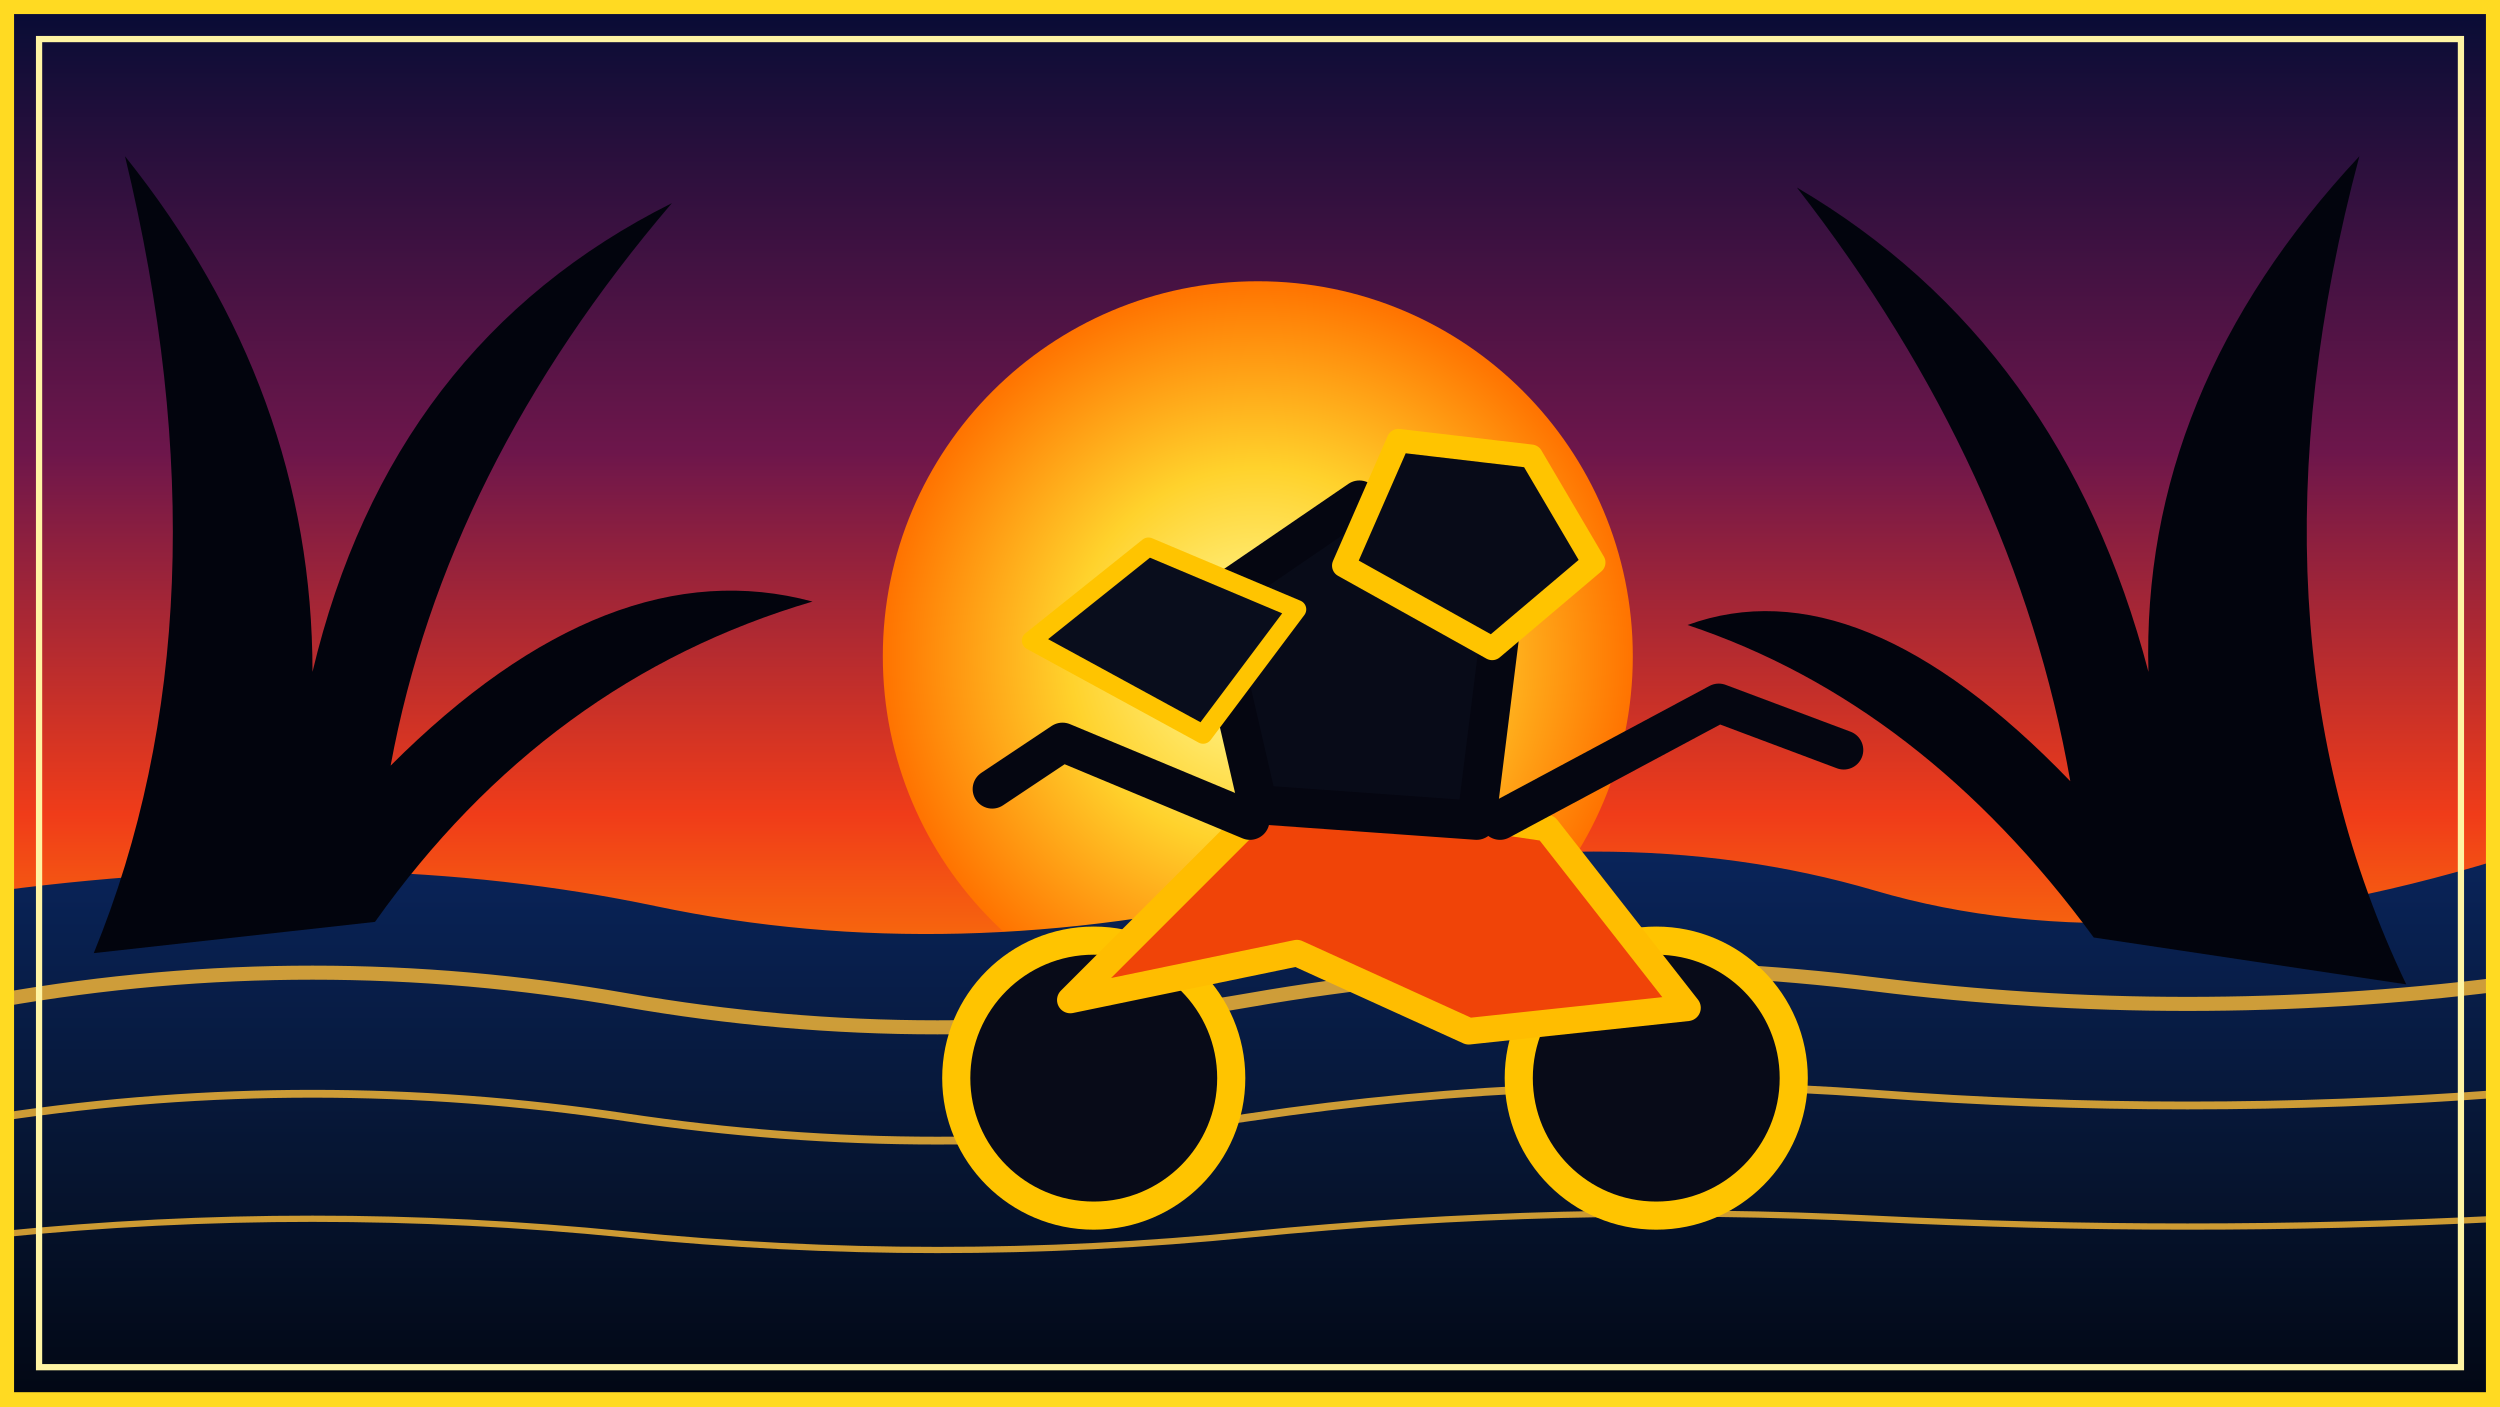
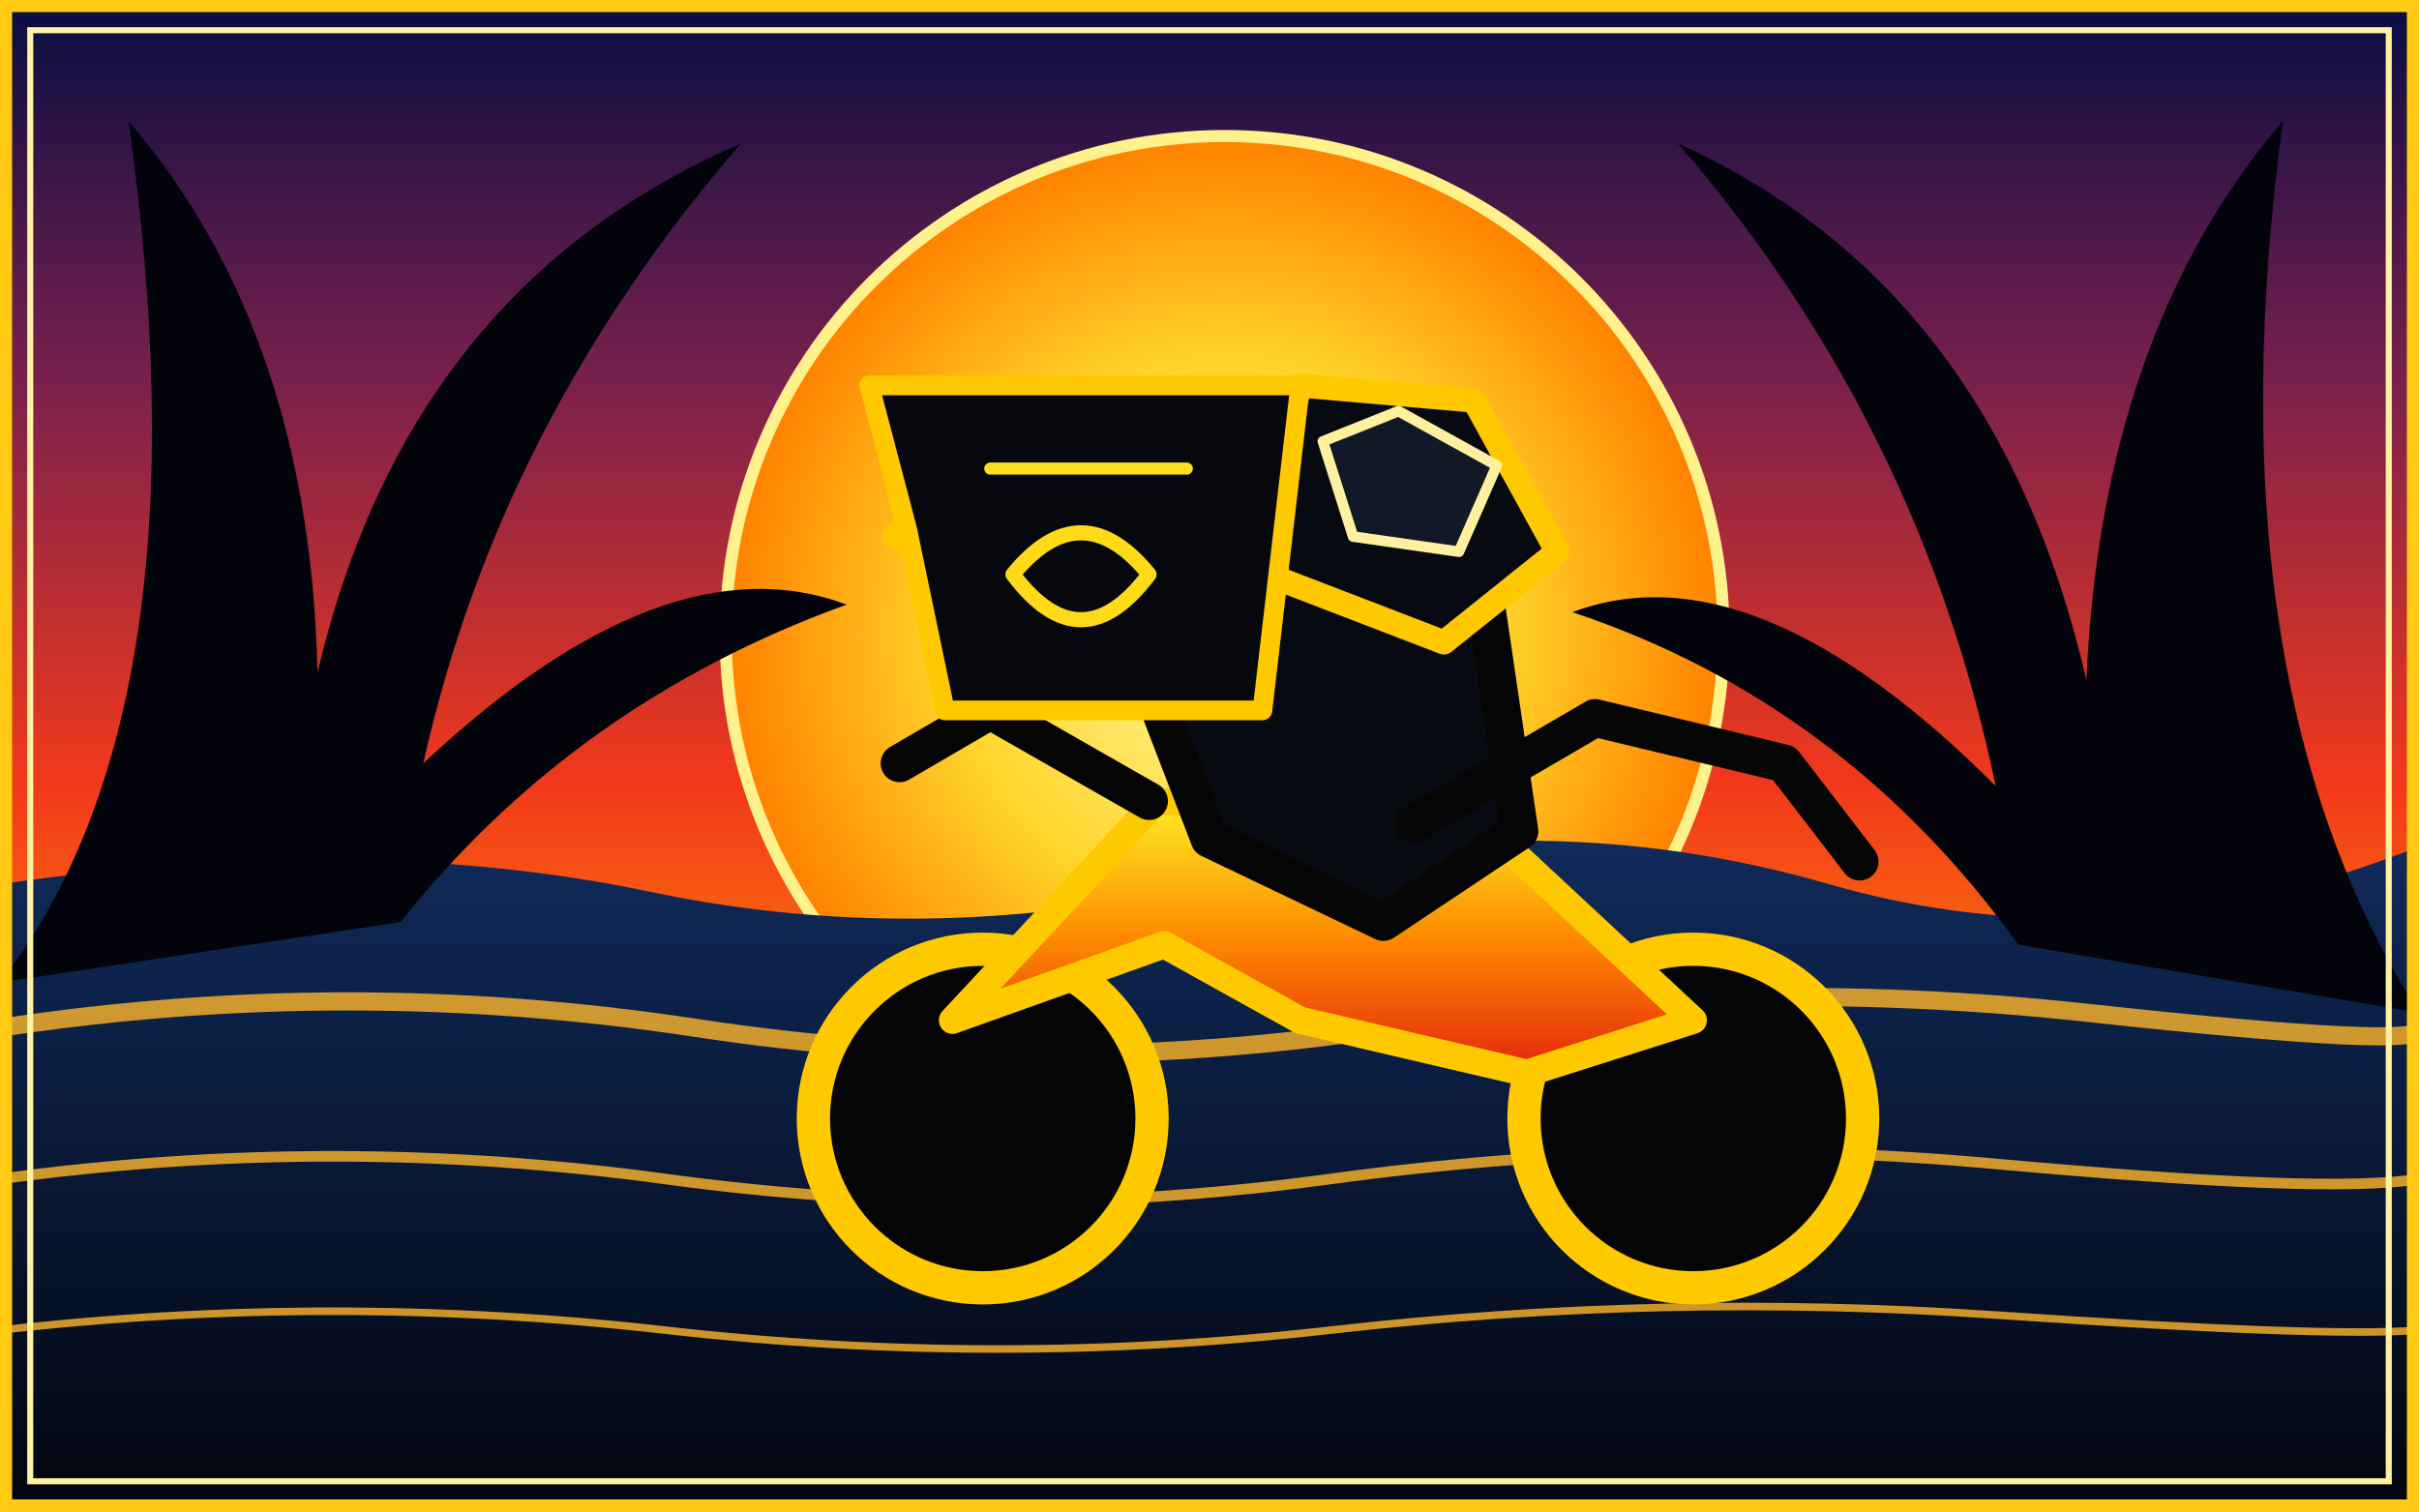
- <svg xmlns="http://www.w3.org/2000/svg" viewBox="0 0 1600 900">
+ <svg xmlns="http://www.w3.org/2000/svg" viewBox="0 0 1600 1000">
  <defs>
    <linearGradient id="sky" x2="0" y2="1">
-       <stop stop-color="#070c35" />
-       <stop offset=".32" stop-color="#6d164b" />
-       <stop offset=".58" stop-color="#f03c19" />
-       <stop offset=".78" stop-color="#ff9c00" />
-       <stop offset="1" stop-color="#ffda43" />
+       <stop stop-color="#060d42" />
+       <stop offset=".25" stop-color="#79204d" />
+       <stop offset=".52" stop-color="#f2391b" />
+       <stop offset=".76" stop-color="#ff9c00" />
+       <stop offset="1" stop-color="#ffd84b" />
    </linearGradient>
    <linearGradient id="sea" x2="0" y2="1">
-       <stop stop-color="#09245a" />
-       <stop offset=".6" stop-color="#06142f" />
-       <stop offset="1" stop-color="#020713" />
+       <stop stop-color="#102a5b" />
+       <stop offset="1" stop-color="#02050d" />
    </linearGradient>
    <radialGradient id="sun">
-       <stop stop-color="#fffca2" />
-       <stop offset=".5" stop-color="#ffd22c" />
-       <stop offset="1" stop-color="#ff7200" />
+       <stop stop-color="#fff7a0" />
+       <stop offset=".55" stop-color="#ffd52b" />
+       <stop offset="1" stop-color="#ff8200" />
    </radialGradient>
-     <linearGradient id="gold" x2="0" y2="1">
-       <stop stop-color="#fff99b" />
-       <stop offset=".45" stop-color="#ffdb00" />
-       <stop offset="1" stop-color="#ff7b00" />
+     <linearGradient id="bike" x2="0" y2="1">
+       <stop stop-color="#ffed24" />
+       <stop offset=".5" stop-color="#ff8a00" />
+       <stop offset="1" stop-color="#e3260d" />
    </linearGradient>
  </defs>
-   <rect width="1600" height="900" fill="url(#sky)" />
-   <circle cx="805" cy="420" r="240" fill="url(#sun)" />
-   <path d="M0 570Q230 540 420 580T820 570T1200 570T1600 550V900H0Z" fill="url(#sea)" />
-   <g fill="none" stroke="#ffbd36" stroke-width="9" opacity=".8">
-     <path d="M0 640Q200 605 400 640T800 640T1200 630T1600 630" />
-     <path d="M0 715Q200 685 400 715T800 715T1200 700T1600 700" stroke-width="5" />
-     <path d="M0 790Q200 770 400 790T800 790T1200 780T1600 780" stroke-width="4" />
+   <rect width="1600" height="1000" fill="url(#sky)" />
+   <circle cx="810" cy="420" r="330" fill="url(#sun)" stroke="#fff28b" stroke-width="8" />
+   <path d="M0 585Q240 550 430 590T820 580T1210 585T1600 560V1000H0Z" fill="url(#sea)" />
+   <g stroke="#ffb72b" fill="none" opacity=".8">
+     <path d="M0 680Q230 645 460 680T920 680T1380 670T1600 680" stroke-width="12" />
+     <path d="M0 780Q220 750 440 780T880 780T1320 770T1600 780" stroke-width="7" />
+     <path d="M0 880Q220 855 440 880T880 880T1320 870T1600 880" stroke-width="5" />
  </g>
-   <g fill="#02040d">
-     <path d="M60 610Q150 390 80 100Q200 250 200 430Q250 220 430 130Q285 300 250 490Q390 350 520 385Q350 435 240 590Z" />
-     <path d="M1540 630Q1430 400 1510 100Q1370 250 1375 430Q1320 220 1150 120Q1290 300 1325 500Q1190 360 1080 400Q1230 450 1340 600Z" />
+   <g fill="#02030b">
+     <path d="M0 650Q140 470 85 80Q205 220 210 445Q270 190 490 95Q330 280 280 505Q440 355 560 400Q380 465 265 610Z" />
+     <path d="M1600 670Q1460 450 1510 80Q1390 220 1380 450Q1320 190 1110 95Q1270 280 1320 520Q1160 360 1040 405Q1220 465 1335 625Z" />
  </g>
-   <g transform="translate(560 270)" stroke="#050611" stroke-width="25" stroke-linecap="round" stroke-linejoin="round">
-     <circle cx="140" cy="420" r="88" fill="#080b18" stroke="#ffc400" stroke-width="18" />
-     <circle cx="500" cy="420" r="88" fill="#080b18" stroke="#ffc400" stroke-width="18" />
-     <path d="M125 370L260 235L430 260L520 375L380 390L270 340Z" fill="#f04408" stroke="#ffbd00" stroke-width="17" />
-     <path d="M245 245L215 115L310 50L405 95L385 255Z" fill="#080b18" />
-     <path d="M300 92L335 12L420 22L460 90L395 145Z" fill="#080b18" stroke="#ffc400" stroke-width="15" />
-     <path d="M400 255L540 180L620 210" fill="none" />
-     <path d="M240 255L120 205L75 235" fill="none" />
-     <path d="M210 200L100 140L175 80L270 120Z" fill="#090d1c" stroke="#ffc400" stroke-width="12" />
+   <g transform="translate(470 220)" stroke="#050505" stroke-width="25" stroke-linecap="round" stroke-linejoin="round">
+     <circle cx="180" cy="520" r="112" fill="#050505" stroke="#ffc900" stroke-width="22" />
+     <circle cx="650" cy="520" r="112" fill="#050505" stroke="#ffc900" stroke-width="22" />
+     <path d="M160 455L295 310L505 320L650 455L540 490L390 455L300 405Z" fill="url(#bike)" stroke="#ffc900" stroke-width="18" />
+     <path d="M330 335L280 205L390 120L510 160L535 330L445 390Z" fill="#080a12" />
+     <path d="M355 155L390 35L505 45L560 145L485 205Z" fill="#080a12" stroke="#ffc900" stroke-width="16" />
+     <path d="M405 72L455 52L520 88L495 145L425 135Z" fill="#111827" stroke="#fff0a0" stroke-width="7" />
+     <path d="M465 325L585 255L710 285L760 350" fill="none" />
+     <path d="M290 310L185 250L125 285" fill="none" />
+     <path d="M255 210L120 135L205 65L325 130Z" fill="#080a12" stroke="#ffc900" stroke-width="14" />
+     <path d="M130 130L105 35L390 35L365 250L155 250Z" fill="#07080d" stroke="#ffc900" stroke-width="13" />
+     <path d="M185 90h130" stroke="#ffdf20" stroke-width="8" />
+     <path d="M200 160q45 -55 90 0q-45 60 -90 0Z" fill="none" stroke="#ffda19" stroke-width="10" />
  </g>
-   <path d="M0 0H1600V900H0Z" fill="none" stroke="#ffda22" stroke-width="18" />
-   <path d="M25 25H1575V875H25Z" fill="none" stroke="#fff4a3" stroke-width="4" />
+   <path d="M0 0H1600V1000H0Z" fill="none" stroke="#ffc914" stroke-width="16" />
+   <path d="M20 20H1580V980H20Z" fill="none" stroke="#fff2a1" stroke-width="4" />
</svg>
